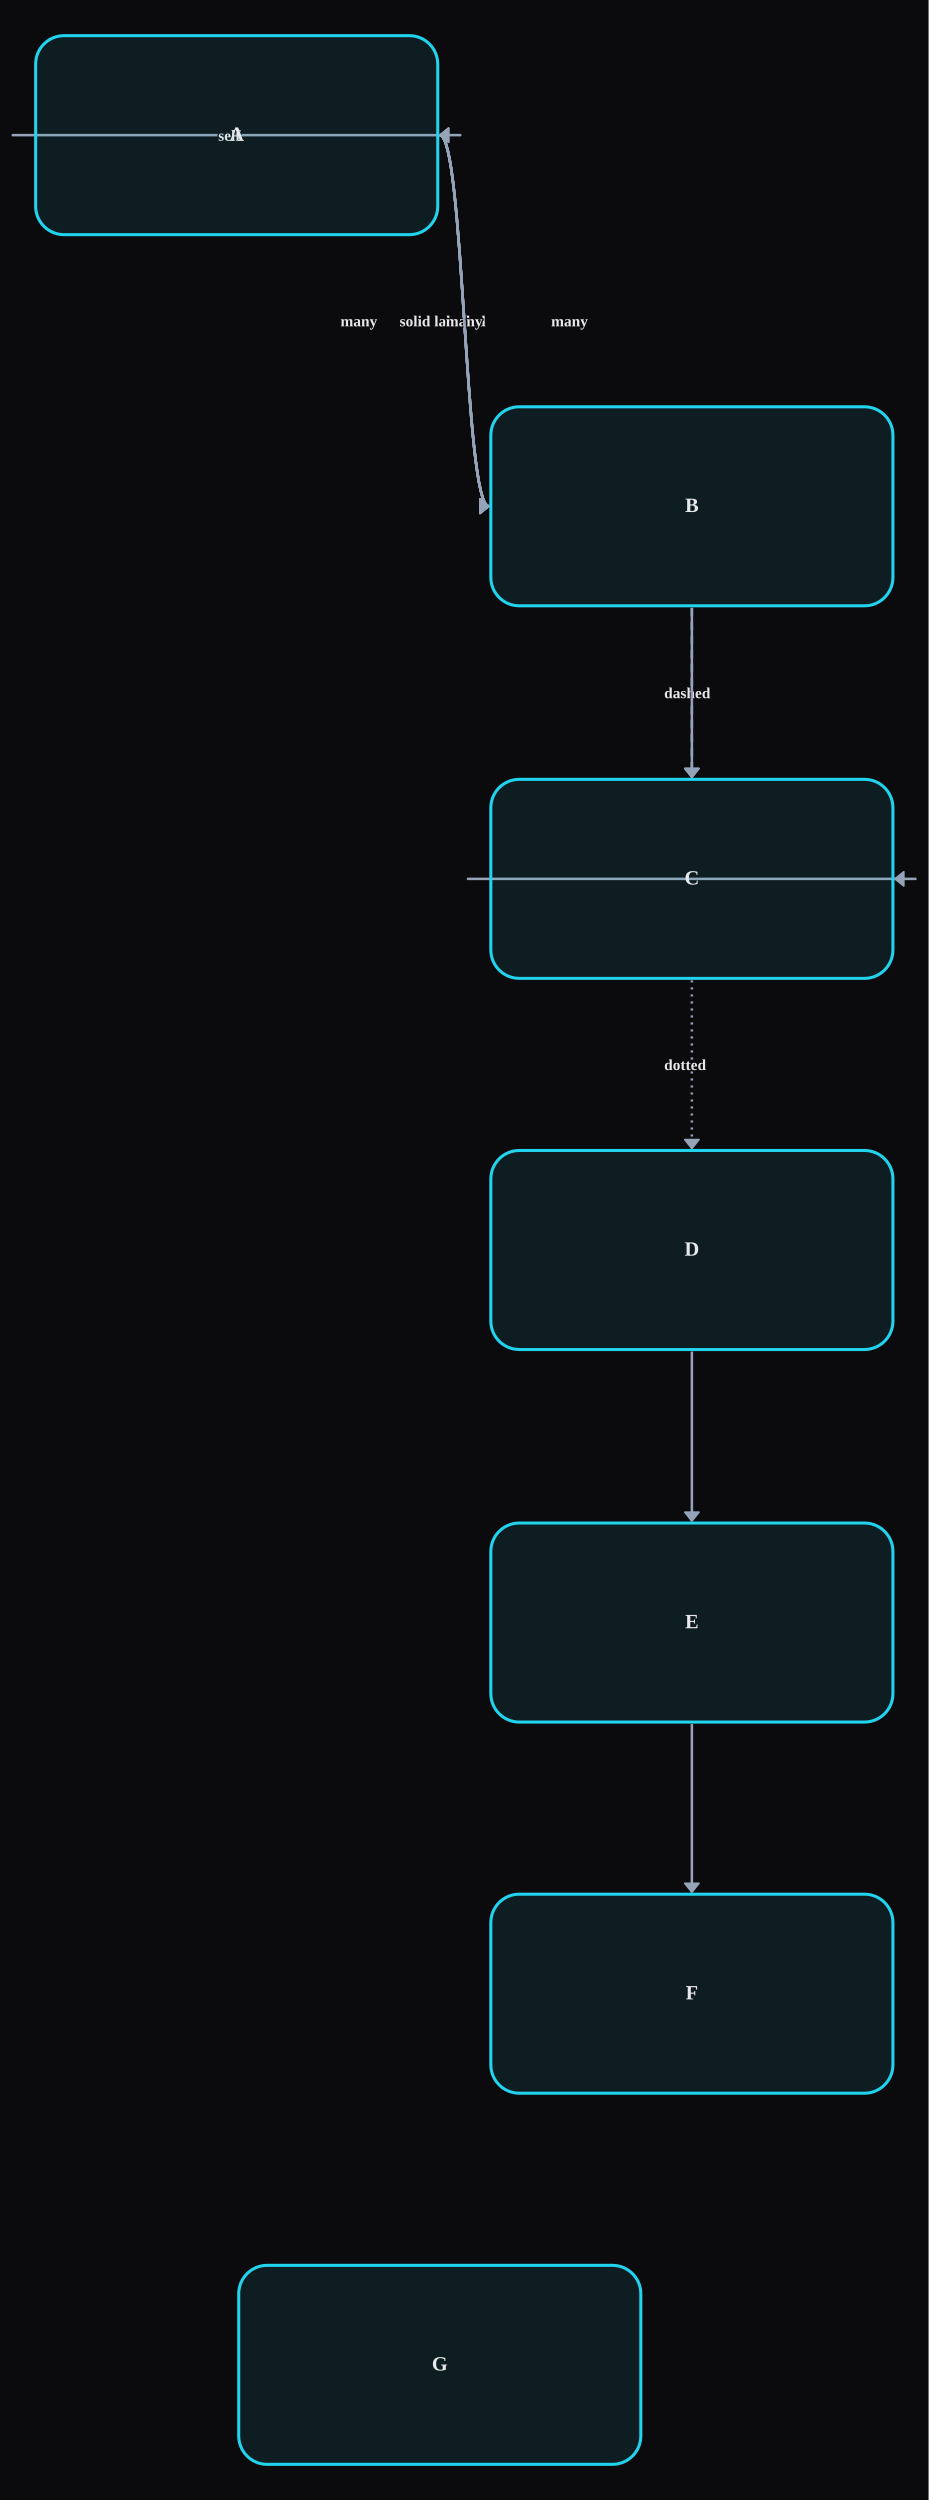
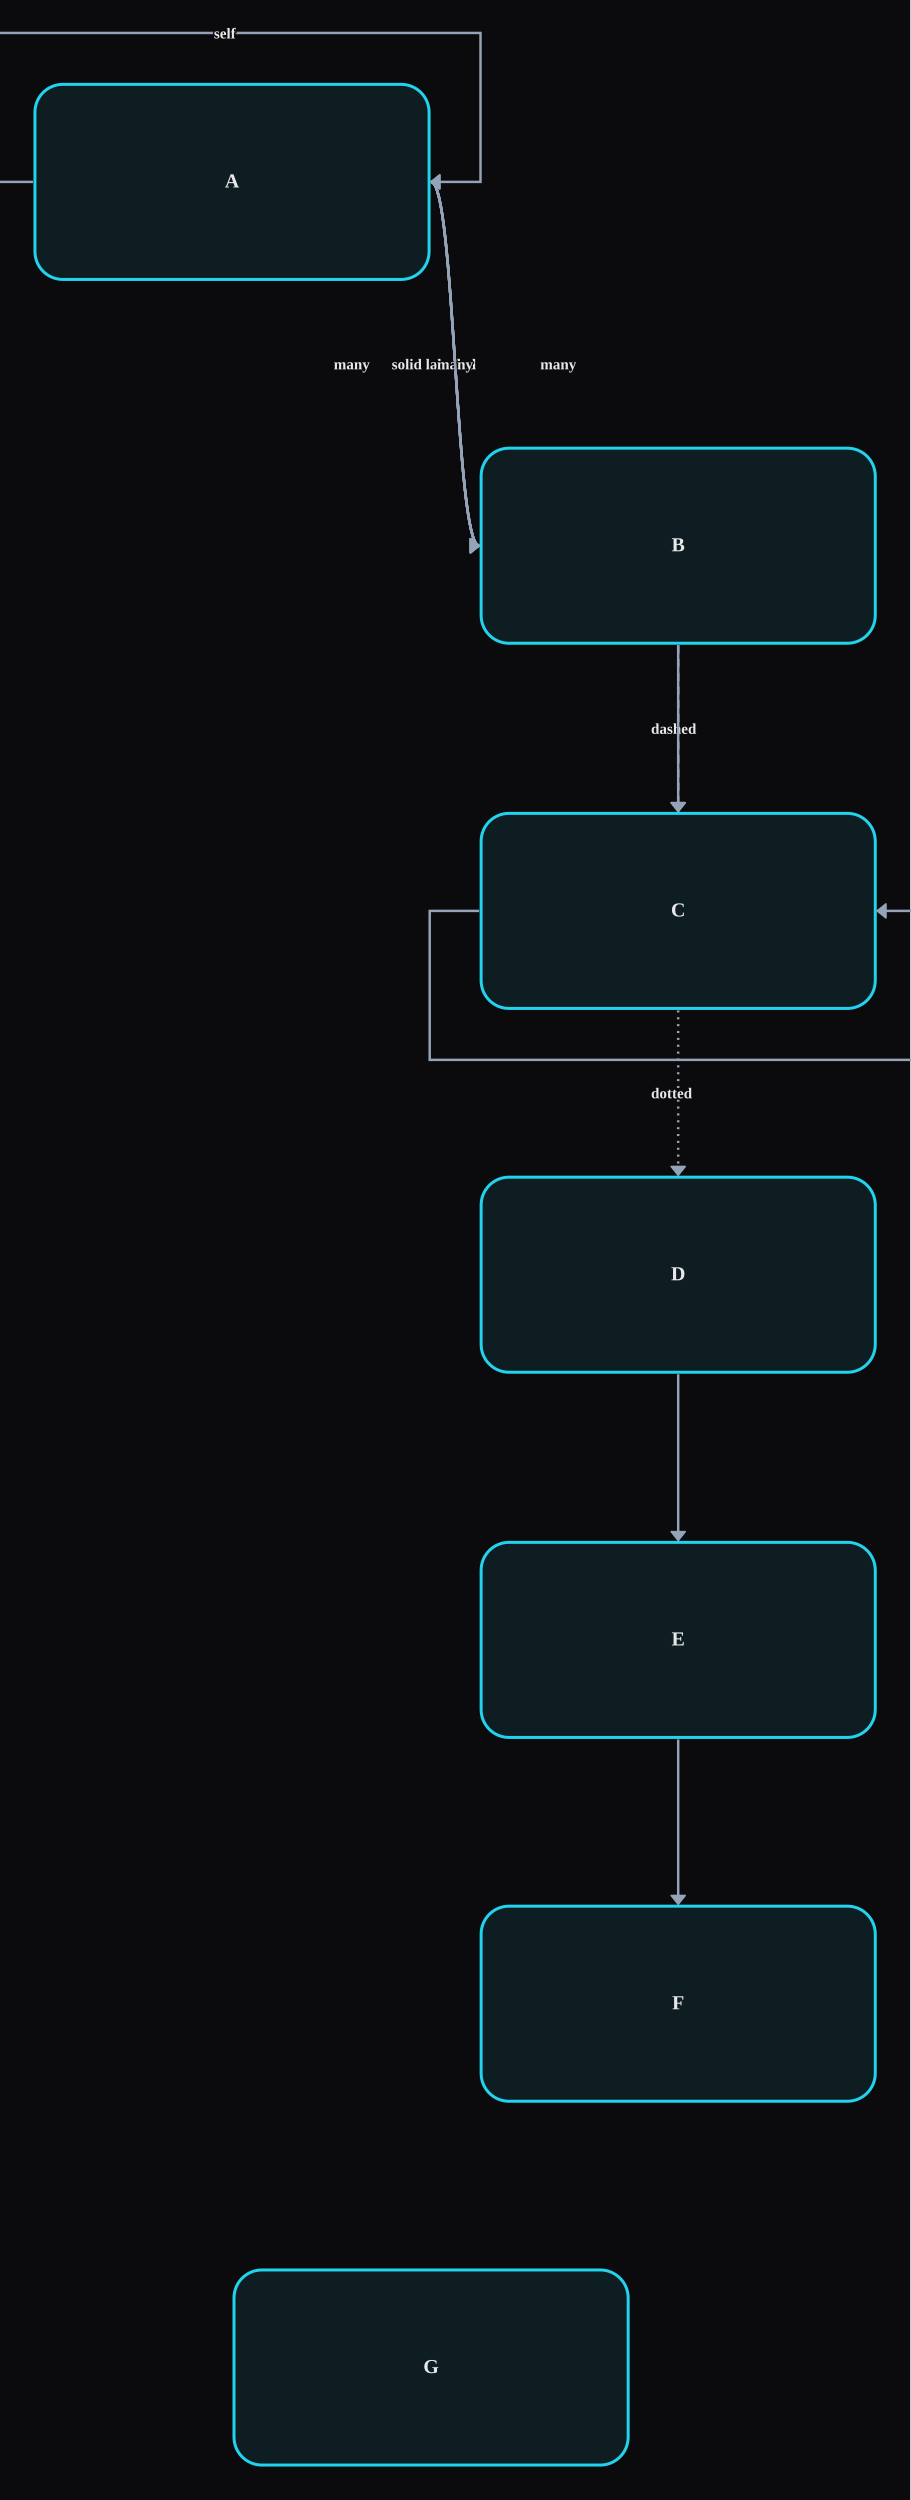
- <svg xmlns="http://www.w3.org/2000/svg" width="663" height="1785" viewBox="0 0 663 1785" data-theme="dark">
-   <rect width="663" height="1785" fill="#0b0b0d" />
+ <svg xmlns="http://www.w3.org/2000/svg" width="663" height="1821" viewBox="0 0 663 1821" data-theme="dark">
+   <rect width="663" height="1821" fill="#0b0b0d" />
  <style>
  :root, svg {
    --bg:#0b0b0d;
    --surface:#131316;
    --elevated:#1a1b1f;
    --border:#26272c;
    --border-strong:#33343a;
    --fg:#e8e8ea;
    --dim:#8a8a92;
    --dim2:#63636b;
    --acc:#f54e00;
    --acc-soft:rgba(245, 78, 0, 0.14);
    --sel:#3b82f6;
    --sel-soft:rgba(59, 130, 246, 0.14);
    --green:#4ade80;
    --red:#f87171;
    --danger:#ef4444;
    --card:#1a1b1f;
    --c-accent:#f54e00;
    --c-green:#4ade80;
    --c-cyan:#22d3ee;
    --c-violet:#a78bfa;
    --c-amber:#fbbf24;
    --c-slate:#94a3b8;
    --c-red:#ff6b6b;
    --c-blue:#7aa2ff;
    --c-pink:#f783ac;
    --c-black:#000000;
    --c-white:#ffffff;
  }
</style>
  <defs>
    <marker id="ar-mk-ba568u" markerWidth="14" markerHeight="14" viewBox="-10 -10 20 20" markerUnits="strokeWidth" refX="0" refY="0" orient="auto-start-reverse">
      <polyline points="-5,-4 0,0 -5,4 -5,-4" fill="#94a3b8" stroke="#94a3b8" stroke-width="1" stroke-linecap="round" stroke-linejoin="round" />
    </marker>
  </defs>
-   <g transform="translate(349,24)">
+   <g transform="translate(349,60)">
    <path d="M-35,72.5 C-17.5,72.5 -17.5,337.5 0,337.5" fill="none" stroke="#94a3b8" stroke-width="1.8" marker-end="url(#ar-mk-ba568u)" />
    <text x="-63.7" y="209" font-size="11" font-weight="600" fill="#e8e8ea" stroke="#0b0b0d" stroke-width="2" stroke-linejoin="round" paint-order="stroke">solid labelled</text>
    <path d="M145,410 C145,470.5 145,470.5 145,531" fill="none" stroke="#94a3b8" stroke-width="1.8" stroke-dasharray="6 4" marker-end="url(#ar-mk-ba568u)" />
    <text x="125.2" y="474.5" font-size="11" font-weight="600" fill="#e8e8ea" stroke="#0b0b0d" stroke-width="2" stroke-linejoin="round" paint-order="stroke">dashed</text>
    <path d="M145,676 C145,736 145,736 145,796" fill="none" stroke="#94a3b8" stroke-width="1.8" stroke-dasharray="1.5 3.5" marker-end="url(#ar-mk-ba568u)" />
    <text x="125.2" y="740" font-size="11" font-weight="600" fill="#e8e8ea" stroke="#0b0b0d" stroke-width="2" stroke-linejoin="round" paint-order="stroke">dotted</text>
    <path d="M-35,72.5 C-17.5,72.5 -17.5,337.5 0,337.5" fill="none" stroke="#94a3b8" stroke-width="1.8" marker-end="url(#ar-mk-ba568u)" />
    <path d="M145,941 C145,1001.5 145,1001.5 145,1062" fill="none" stroke="#94a3b8" stroke-width="1.8" marker-end="url(#ar-mk-ba568u)" />
    <path d="M145,1207 C145,1267 145,1267 145,1327" fill="none" stroke="#94a3b8" stroke-width="1.8" marker-end="url(#ar-mk-ba568u)" />
    <path d="M-35,72.5 C-17.5,72.5 -17.5,337.5 0,337.5" fill="none" stroke="#94a3b8" stroke-width="1.8" marker-end="url(#ar-mk-ba568u)" />
    <text x="44.5" y="209" font-size="11" font-weight="600" fill="#e8e8ea" stroke="#0b0b0d" stroke-width="2" stroke-linejoin="round" paint-order="stroke">many</text>
    <path d="M-35,72.5 C-17.5,72.5 -17.5,337.5 0,337.5" fill="none" stroke="#94a3b8" stroke-width="1.8" marker-end="url(#ar-mk-ba568u)" />
    <text x="-105.9" y="209" font-size="11" font-weight="600" fill="#e8e8ea" stroke="#0b0b0d" stroke-width="2" stroke-linejoin="round" paint-order="stroke">many</text>
    <path d="M-35,72.5 C-17.5,72.5 -17.5,337.5 0,337.5" fill="none" stroke="#94a3b8" stroke-width="1.8" marker-end="url(#ar-mk-ba568u)" />
    <text x="-30.7" y="209" font-size="11" font-weight="600" fill="#e8e8ea" stroke="#0b0b0d" stroke-width="2" stroke-linejoin="round" paint-order="stroke">many</text>
    <path d="M145,410 C145,470.5 145,470.5 145,531" fill="none" stroke="#94a3b8" stroke-width="1.8" marker-end="url(#ar-mk-ba568u)" />
-     <path d="M-325,72.5 C-431.434,72.5 71.434,72.5 -35,72.5" fill="none" stroke="#94a3b8" stroke-width="1.8" marker-end="url(#ar-mk-ba568u)" />
-     <text x="-193.2" y="76.5" font-size="11" font-weight="600" fill="#e8e8ea" stroke="#0b0b0d" stroke-width="2" stroke-linejoin="round" paint-order="stroke">self</text>
-     <path d="M0,603.5 C-106.434,603.5 396.434,603.5 290,603.5" fill="none" stroke="#94a3b8" stroke-width="1.8" marker-end="url(#ar-mk-ba568u)" />
+     <path d="M -325,72.5 L -361,72.5 L -361,-36 L 1,-36 L 1,72.5 L -35,72.5" fill="none" stroke="#94a3b8" stroke-width="1.8" marker-end="url(#ar-mk-ba568u)" />
+     <text x="-193.2" y="-32" font-size="11" font-weight="600" fill="#e8e8ea" stroke="#0b0b0d" stroke-width="2" stroke-linejoin="round" paint-order="stroke">self</text>
+     <path d="M 0,603.5 L -36,603.5 L -36,712 L 326,712 L 326,603.5 L 290,603.5" fill="none" stroke="#94a3b8" stroke-width="1.8" marker-end="url(#ar-mk-ba568u)" />
    <path d="M0,337.5 C-17.5,337.5 -17.5,72.5 -35,72.5" fill="none" stroke="#94a3b8" stroke-width="1.8" marker-end="url(#ar-mk-ba568u)" />
  </g>
-   <g data-ar-node="a" transform="translate(24,24)">
+   <g data-ar-node="a" transform="translate(24,60)">
    <svg x="0" y="0" width="290" height="145" viewBox="0 0 200 100" preserveAspectRatio="none">
      <rect x="1" y="1" width="198" height="98" rx="14" fill="#22d3ee" fill-opacity="0.09" stroke="#22d3ee" stroke-width="1.5" stroke-linejoin="round" />
    </svg>
    <text x="145" y="76.56" font-size="14.5" font-weight="650" fill="#e8e8ea" text-anchor="middle">A</text>
  </g>
-   <g data-ar-node="b" transform="translate(349,289)">
+   <g data-ar-node="b" transform="translate(349,325)">
    <svg x="0" y="0" width="290" height="145" viewBox="0 0 200 100" preserveAspectRatio="none">
      <rect x="1" y="1" width="198" height="98" rx="14" fill="#22d3ee" fill-opacity="0.09" stroke="#22d3ee" stroke-width="1.5" stroke-linejoin="round" />
    </svg>
    <text x="145" y="76.56" font-size="14.5" font-weight="650" fill="#e8e8ea" text-anchor="middle">B</text>
  </g>
-   <g data-ar-node="c" transform="translate(349,555)">
+   <g data-ar-node="c" transform="translate(349,591)">
    <svg x="0" y="0" width="290" height="145" viewBox="0 0 200 100" preserveAspectRatio="none">
      <rect x="1" y="1" width="198" height="98" rx="14" fill="#22d3ee" fill-opacity="0.09" stroke="#22d3ee" stroke-width="1.5" stroke-linejoin="round" />
    </svg>
    <text x="145" y="76.56" font-size="14.5" font-weight="650" fill="#e8e8ea" text-anchor="middle">C</text>
  </g>
-   <g data-ar-node="d" transform="translate(349,820)">
+   <g data-ar-node="d" transform="translate(349,856)">
    <svg x="0" y="0" width="290" height="145" viewBox="0 0 200 100" preserveAspectRatio="none">
      <rect x="1" y="1" width="198" height="98" rx="14" fill="#22d3ee" fill-opacity="0.09" stroke="#22d3ee" stroke-width="1.5" stroke-linejoin="round" />
    </svg>
    <text x="145" y="76.56" font-size="14.5" font-weight="650" fill="#e8e8ea" text-anchor="middle">D</text>
  </g>
-   <g data-ar-node="e" transform="translate(349,1086)">
+   <g data-ar-node="e" transform="translate(349,1122)">
    <svg x="0" y="0" width="290" height="145" viewBox="0 0 200 100" preserveAspectRatio="none">
      <rect x="1" y="1" width="198" height="98" rx="14" fill="#22d3ee" fill-opacity="0.09" stroke="#22d3ee" stroke-width="1.5" stroke-linejoin="round" />
    </svg>
    <text x="145" y="76.56" font-size="14.5" font-weight="650" fill="#e8e8ea" text-anchor="middle">E</text>
  </g>
-   <g data-ar-node="f" transform="translate(349,1351)">
+   <g data-ar-node="f" transform="translate(349,1387)">
    <svg x="0" y="0" width="290" height="145" viewBox="0 0 200 100" preserveAspectRatio="none">
      <rect x="1" y="1" width="198" height="98" rx="14" fill="#22d3ee" fill-opacity="0.09" stroke="#22d3ee" stroke-width="1.5" stroke-linejoin="round" />
    </svg>
    <text x="145" y="76.56" font-size="14.5" font-weight="650" fill="#e8e8ea" text-anchor="middle">F</text>
  </g>
-   <g data-ar-node="g" transform="translate(169,1616)">
+   <g data-ar-node="g" transform="translate(169,1652)">
    <svg x="0" y="0" width="290" height="145" viewBox="0 0 200 100" preserveAspectRatio="none">
      <rect x="1" y="1" width="198" height="98" rx="14" fill="#22d3ee" fill-opacity="0.09" stroke="#22d3ee" stroke-width="1.5" stroke-linejoin="round" />
    </svg>
    <text x="145" y="76.56" font-size="14.5" font-weight="650" fill="#e8e8ea" text-anchor="middle">G</text>
  </g>
</svg>
